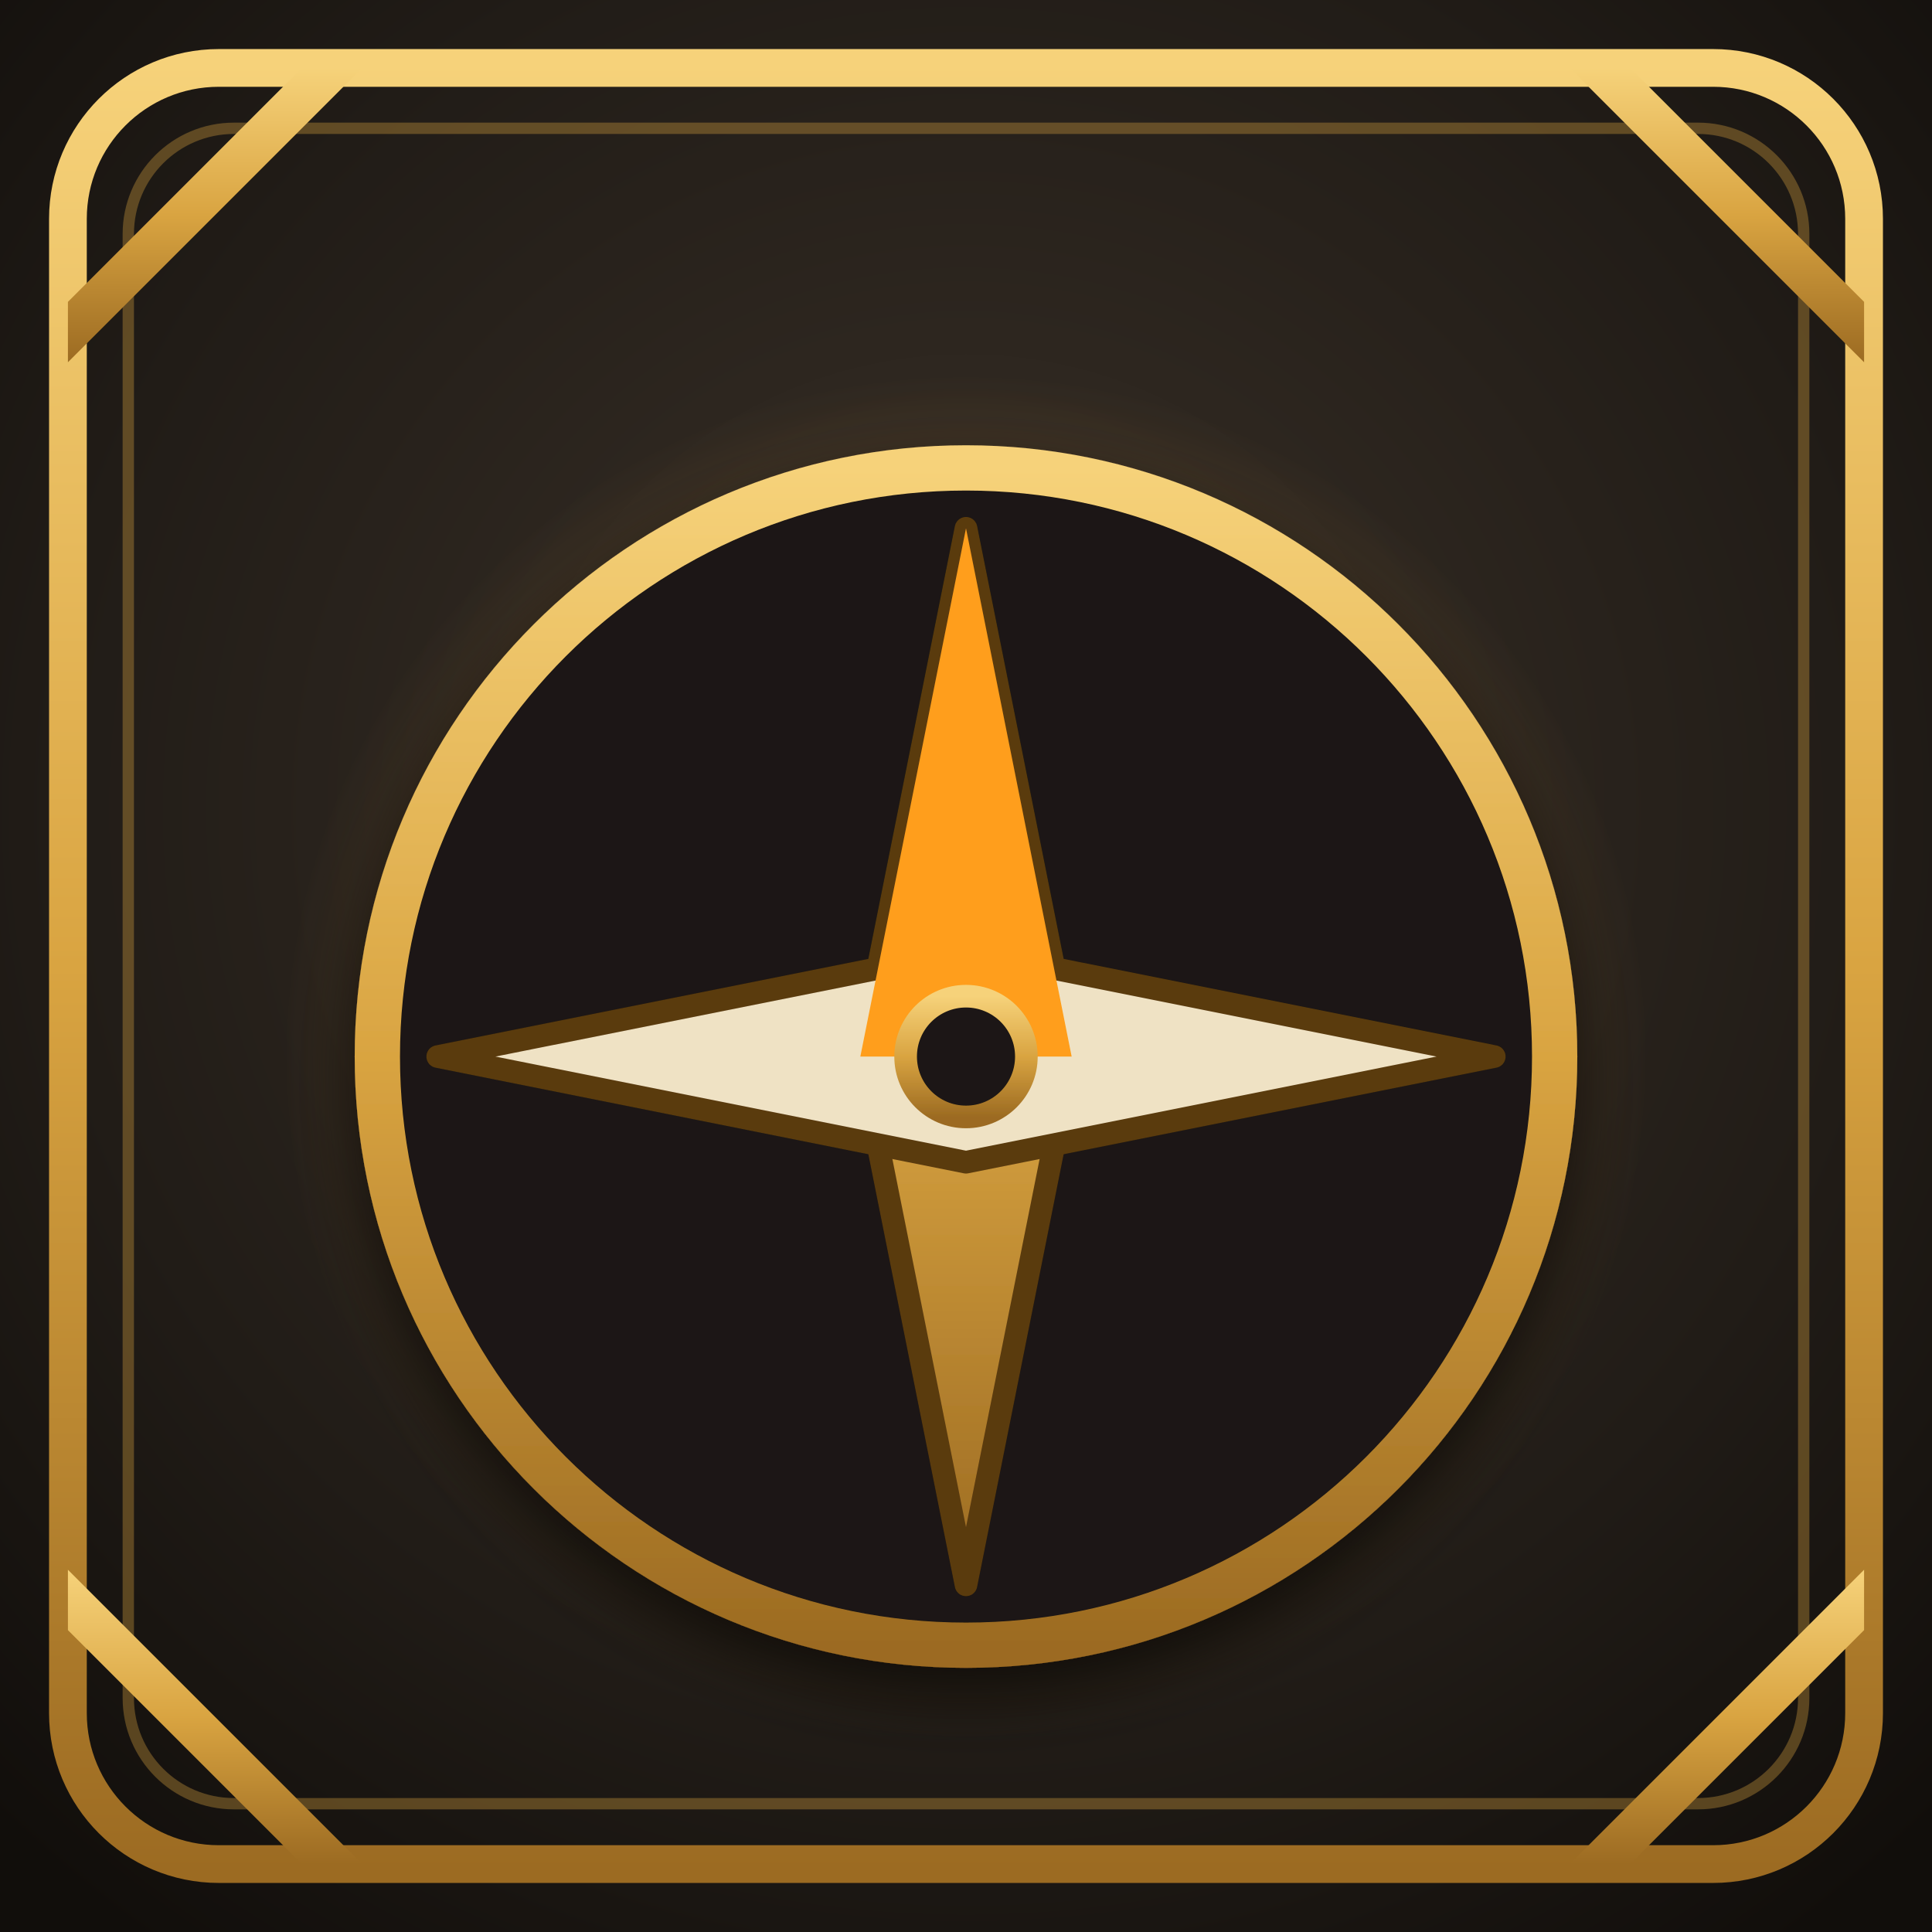
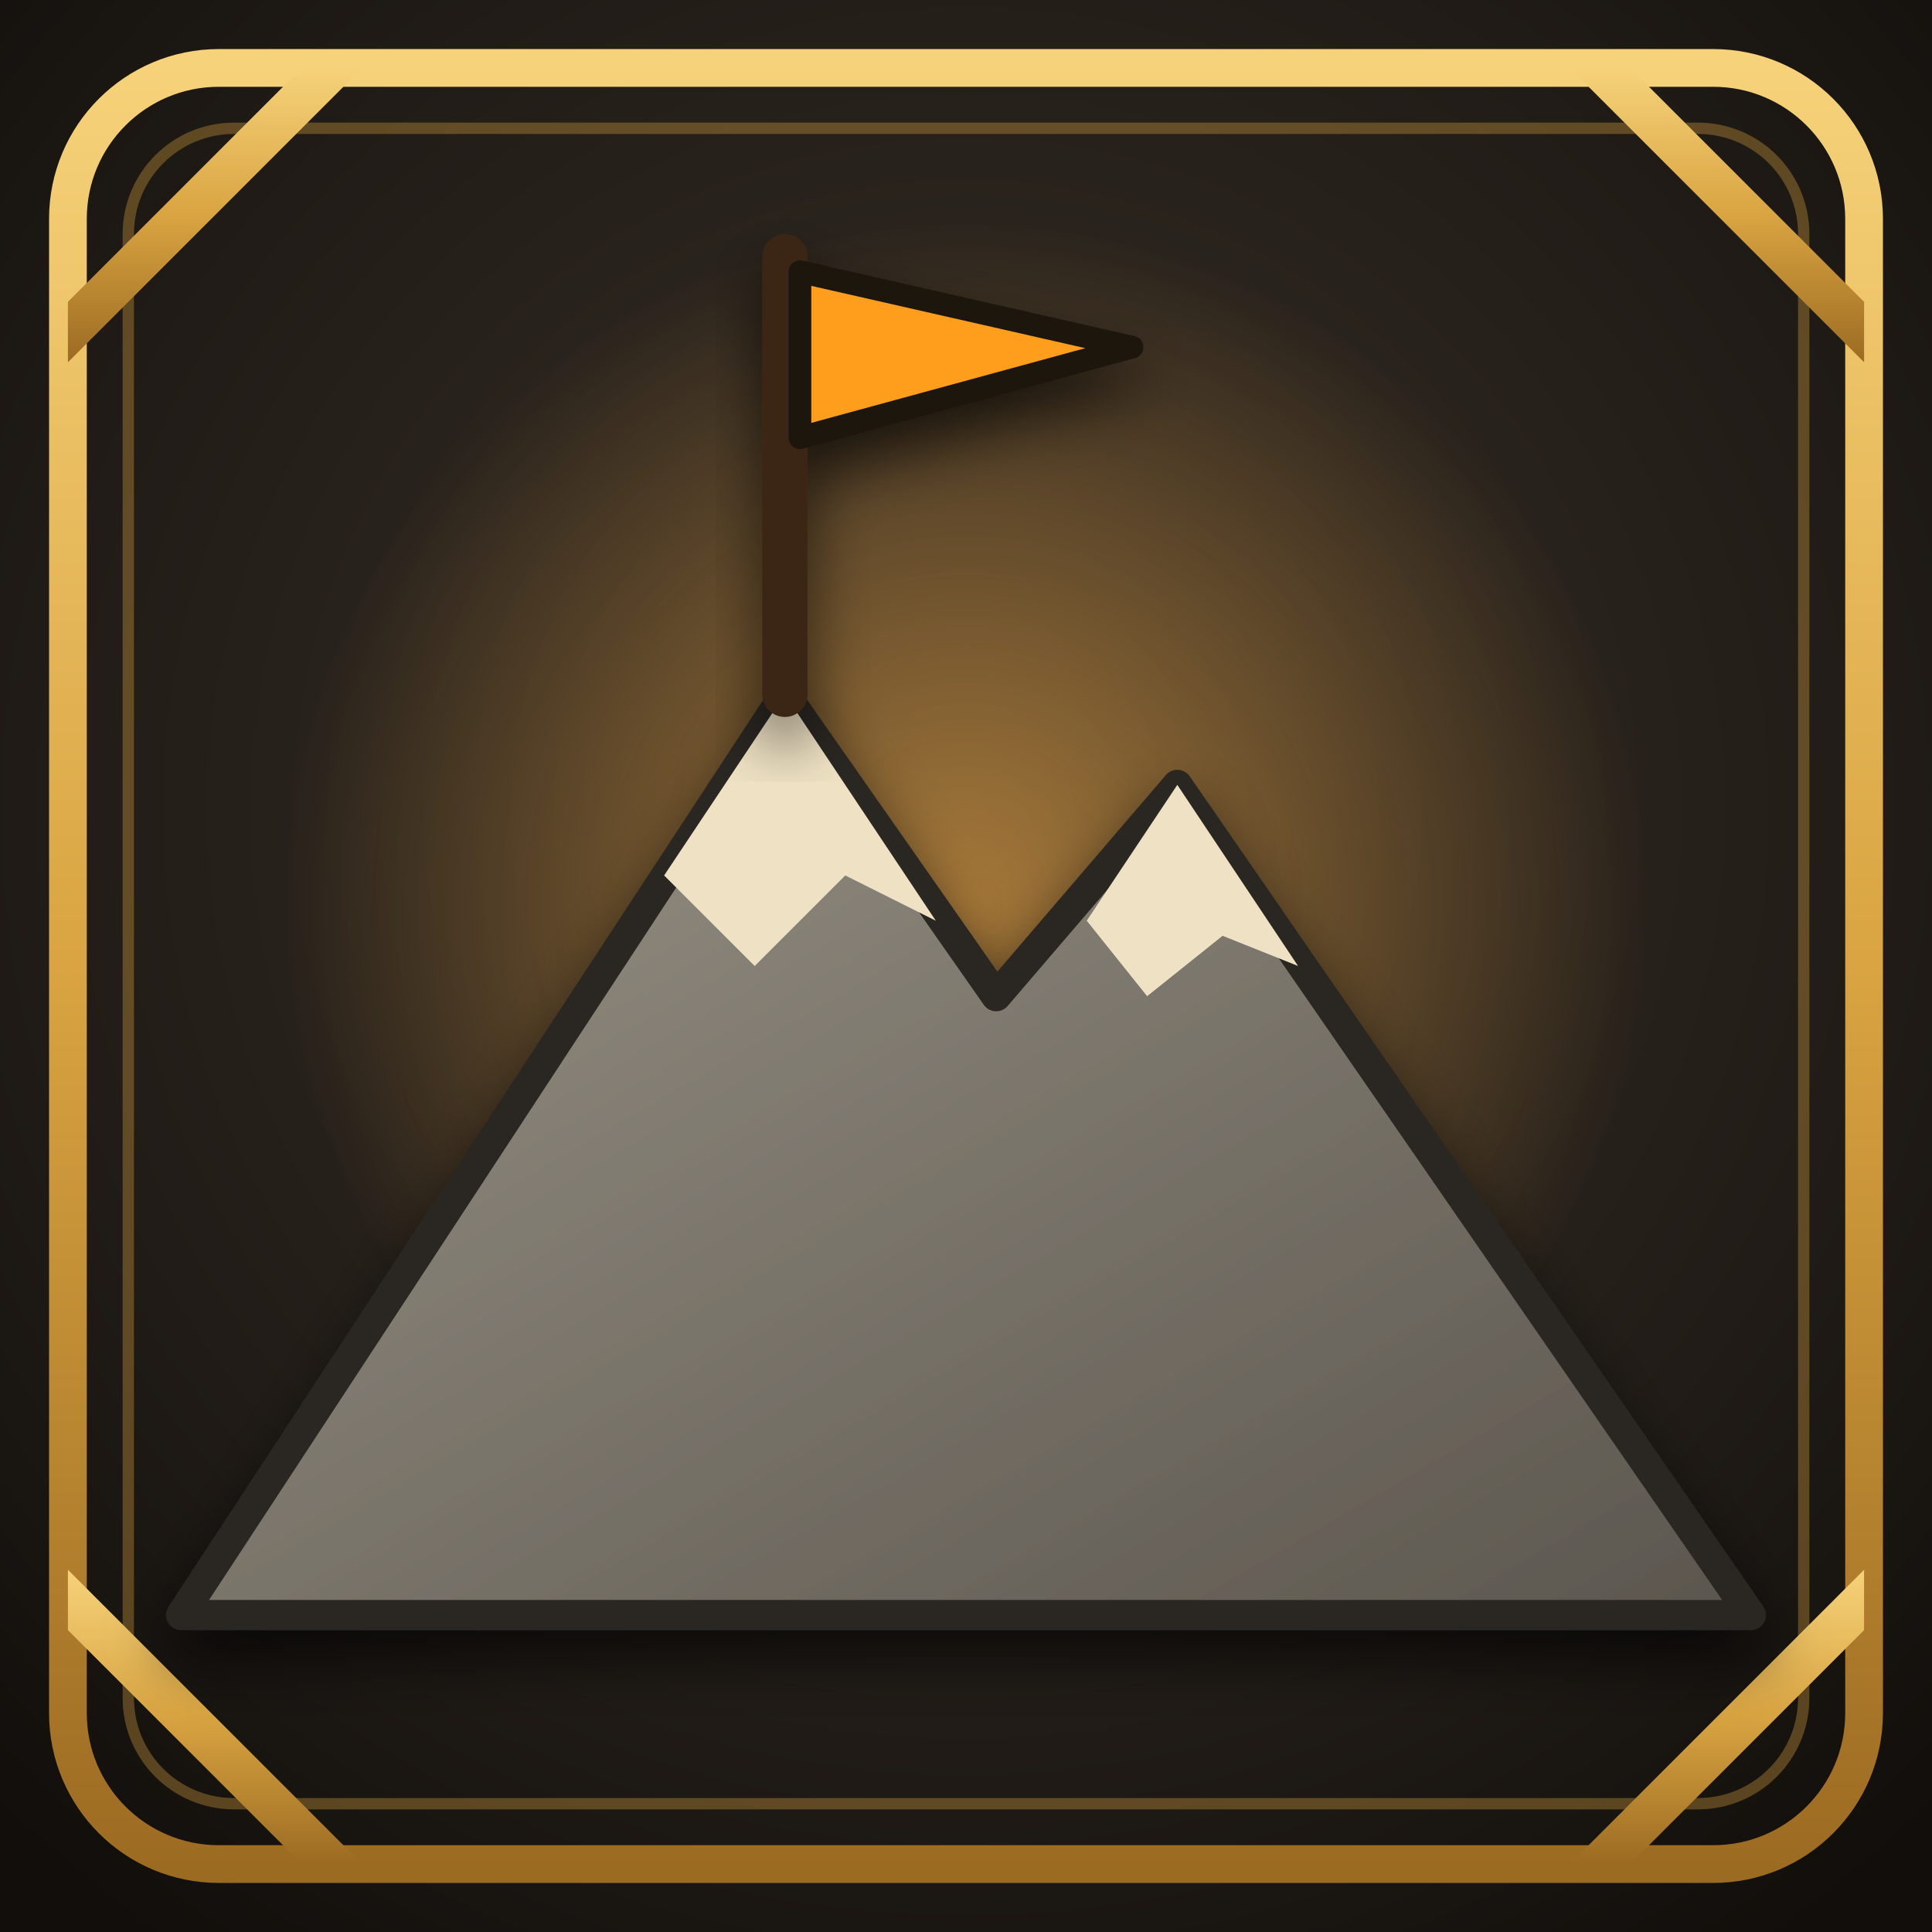
<svg xmlns="http://www.w3.org/2000/svg" width="256" height="256" viewBox="0 0 256 256">
  <defs>
    <radialGradient id="bg" cx="50%" cy="42%" r="72%">
      <stop offset="0" stop-color="#3a3128" />
      <stop offset="0.65" stop-color="#211c17" />
      <stop offset="1" stop-color="#110e0b" />
    </radialGradient>
    <linearGradient id="gold" x1="0" y1="0" x2="0" y2="1">
      <stop offset="0" stop-color="#f6d27a" />
      <stop offset="0.5" stop-color="#d9a441" />
      <stop offset="1" stop-color="#9c6b22" />
    </linearGradient>
    <linearGradient id="wood" x1="0" y1="0" x2="1" y2="0">
      <stop offset="0" stop-color="#5a3a1f" />
      <stop offset="0.45" stop-color="#8a5c32" />
      <stop offset="1" stop-color="#4a2f18" />
    </linearGradient>
    <linearGradient id="iron" x1="0" y1="0" x2="0" y2="1">
      <stop offset="0" stop-color="#b9bcc0" />
      <stop offset="0.5" stop-color="#7d8288" />
      <stop offset="1" stop-color="#4a4e53" />
    </linearGradient>
    <linearGradient id="stone" x1="0" y1="0" x2="1" y2="1">
      <stop offset="0" stop-color="#9a9488" />
      <stop offset="1" stop-color="#5b564e" />
    </linearGradient>
    <radialGradient id="glow" cx="50%" cy="50%" r="50%">
      <stop offset="0" stop-color="#ffb347" stop-opacity="0.55" />
      <stop offset="1" stop-color="#ffb347" stop-opacity="0" />
    </radialGradient>
    <filter id="shadow" x="-20%" y="-20%" width="140%" height="140%">
      <feDropShadow dx="0" dy="4" stdDeviation="4" flood-color="#000" flood-opacity="0.65" />
    </filter>
  </defs>
  <rect width="256" height="256" fill="url(#bg)" />
  <rect x="9" y="9" width="238" height="238" rx="20" fill="none" stroke="url(#gold)" stroke-width="5" />
  <rect x="17" y="17" width="222" height="222" rx="14" fill="none" stroke="#d9a441" stroke-opacity="0.35" stroke-width="1.5" />
  <g fill="url(#gold)">
    <path d="M9 40 L40 9 L48 9 L9 48 Z" />
    <path d="M247 40 L216 9 L208 9 L247 48 Z" />
    <path d="M9 216 L40 247 L48 247 L9 208 Z" />
    <path d="M247 216 L216 247 L208 247 L247 208 Z" />
  </g>
-   <circle cx="128" cy="140" r="90" fill="url(#glow)" />
+   <circle cx="128" cy="120" r="90" fill="url(#glow)" />
+   <g filter="url(#shadow)" stroke-linejoin="round">
+     <path d="M24 214 L104 92 L132 132 L156 104 L232 214 Z" fill="url(#stone)" stroke="#2b2722" stroke-width="4" />
+     <path d="M104 92 L124 122 L112 116 L100 128 L88 116 Z" fill="#efe2c4" />
+     <path d="M156 104 L172 128 L162 124 L152 132 L144 122 Z" fill="#efe2c4" />
+   </g>
  <g filter="url(#shadow)">
-     <circle cx="128" cy="140" r="78" fill="#1a1612" stroke="url(#gold)" stroke-width="6" />
-     <path d="M128 70 L142 140 L128 210 L114 140 Z" fill="url(#gold)" stroke="#5a3a10" stroke-width="3" stroke-linejoin="round" />
-     <path d="M58 140 L128 126 L198 140 L128 154 Z" fill="#efe2c4" stroke="#5a3a10" stroke-width="3" stroke-linejoin="round" />
-     <path d="M128 70 L142 140 L114 140 Z" fill="#ff9e1a" />
-     <circle cx="128" cy="140" r="8" fill="#1a1612" stroke="url(#gold)" stroke-width="3" />
+     <path d="M104 92 L104 34" stroke="#3b2614" stroke-width="6" stroke-linecap="round" />
+     <path d="M106 36 L150 46 L106 58 Z" fill="#ff9e1a" stroke="#1a1410" stroke-width="3" stroke-linejoin="round" />
  </g>
</svg>
